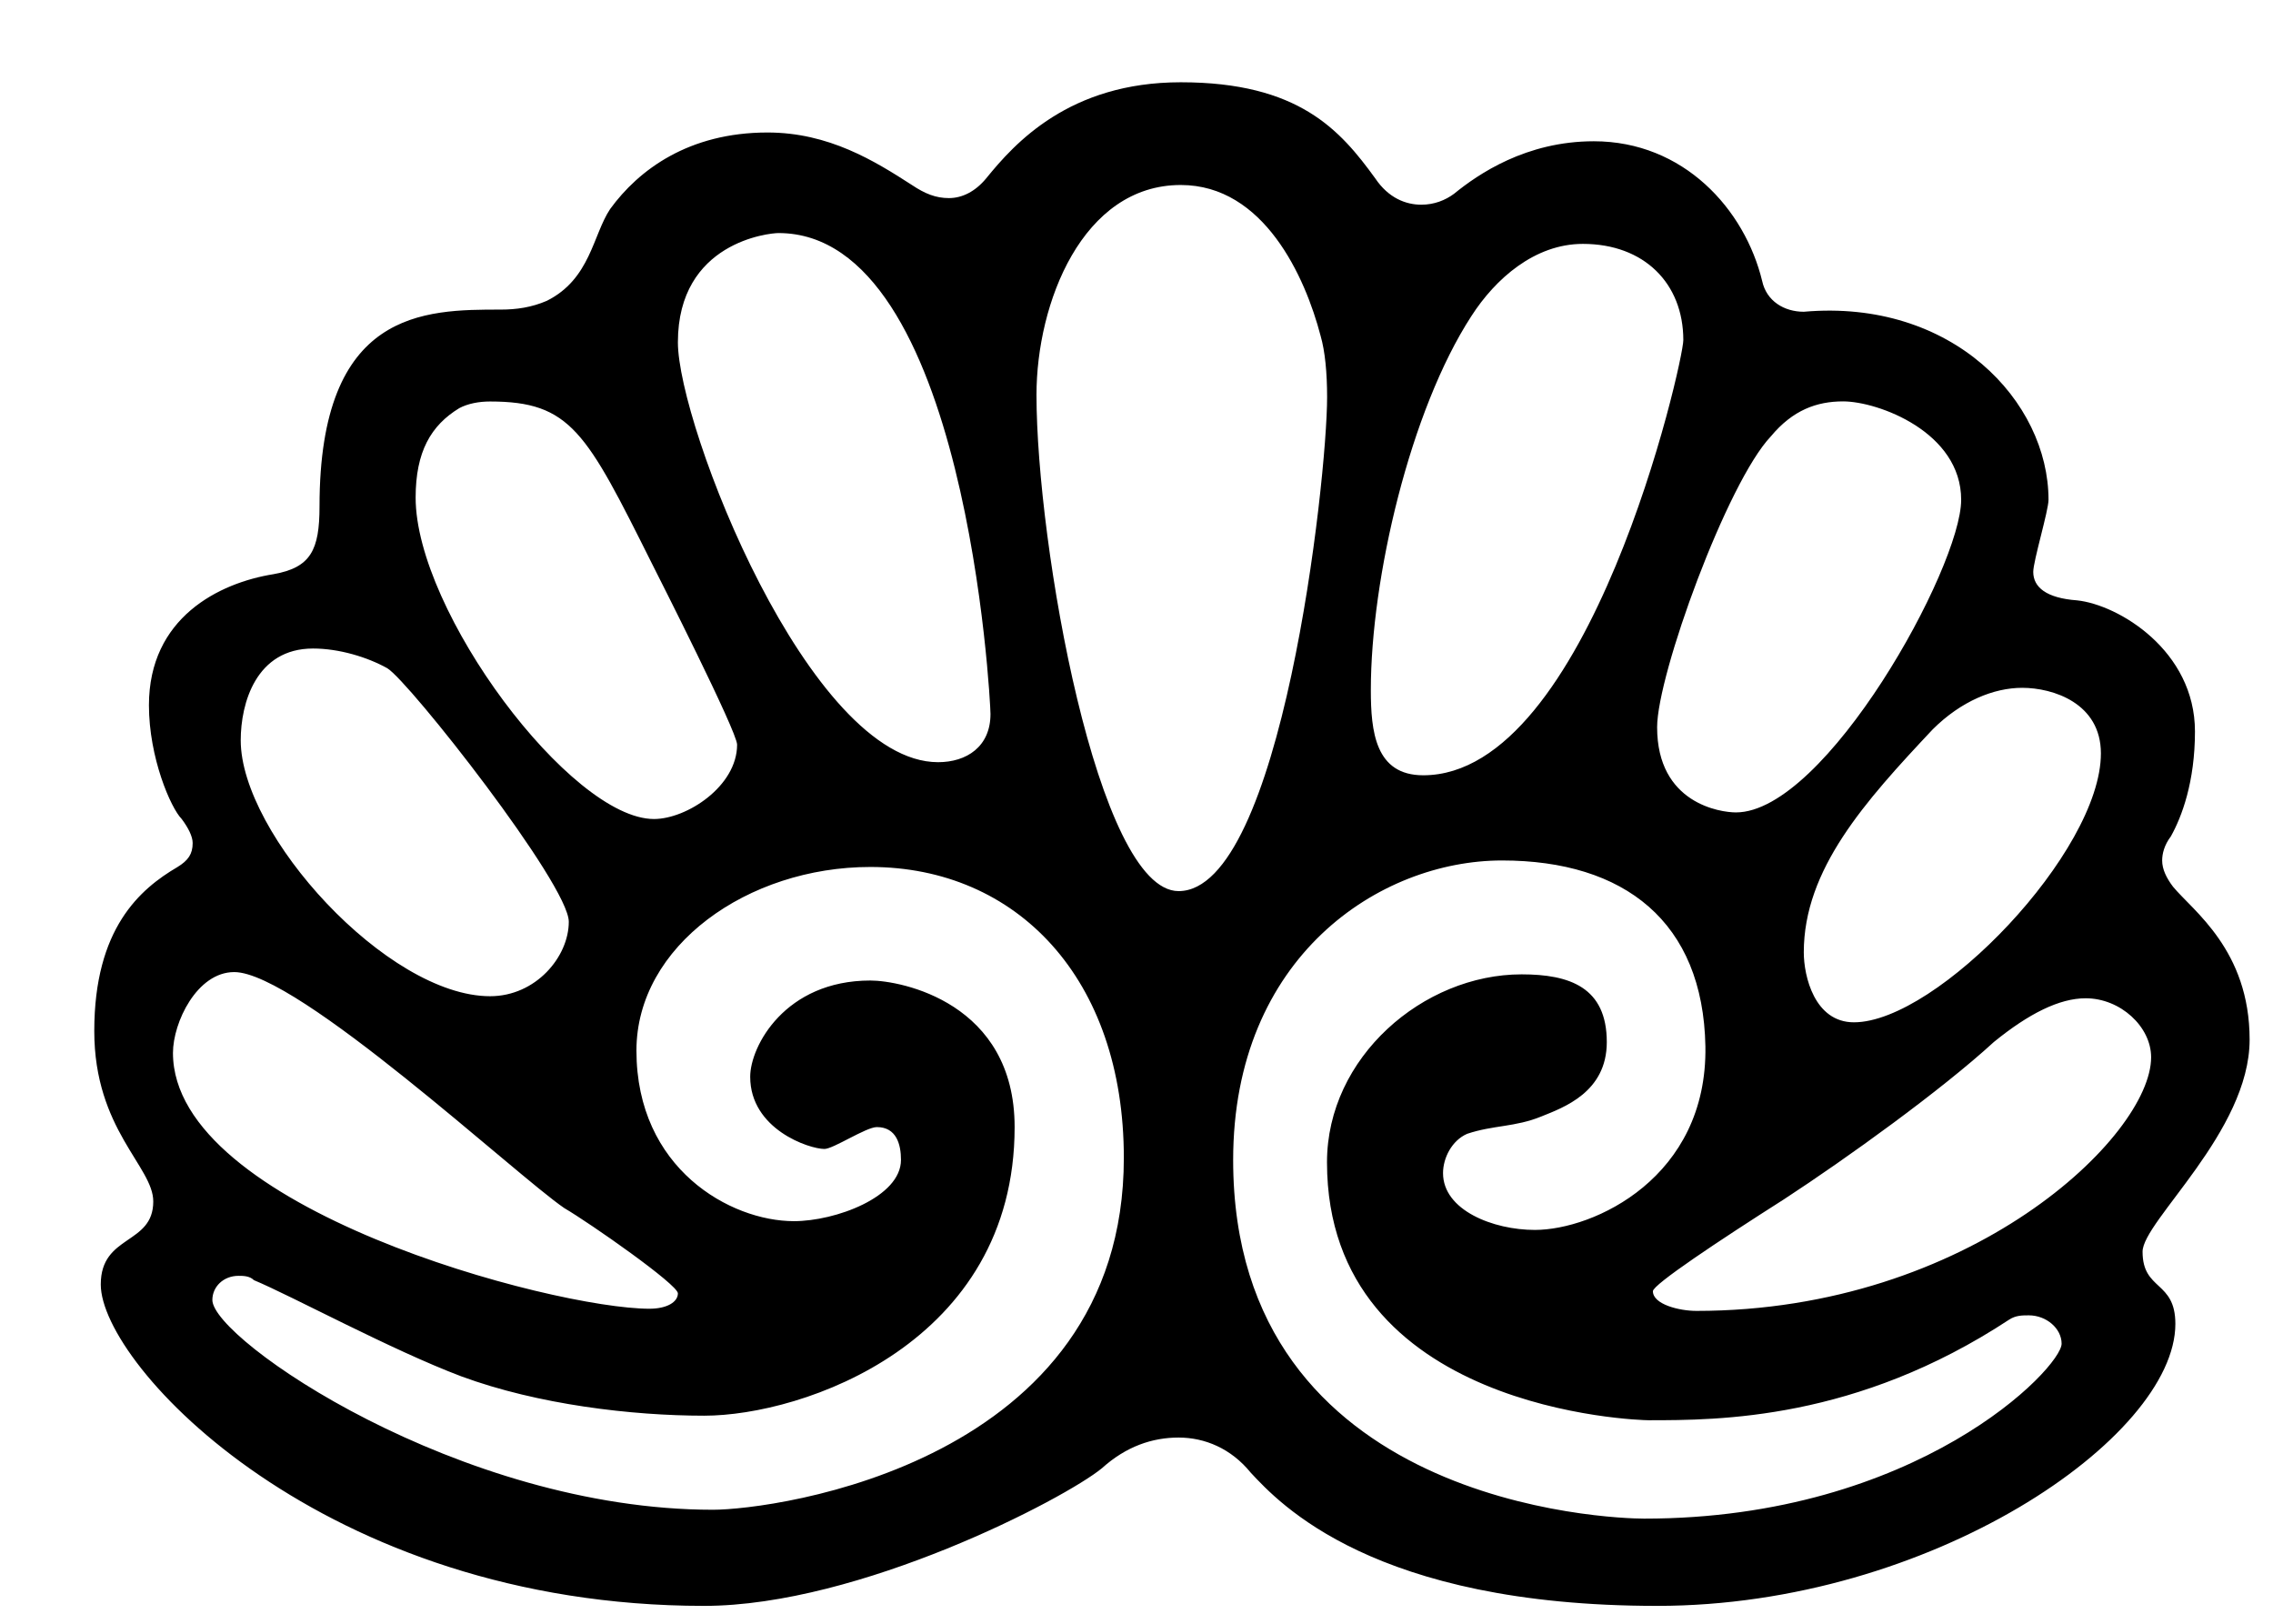
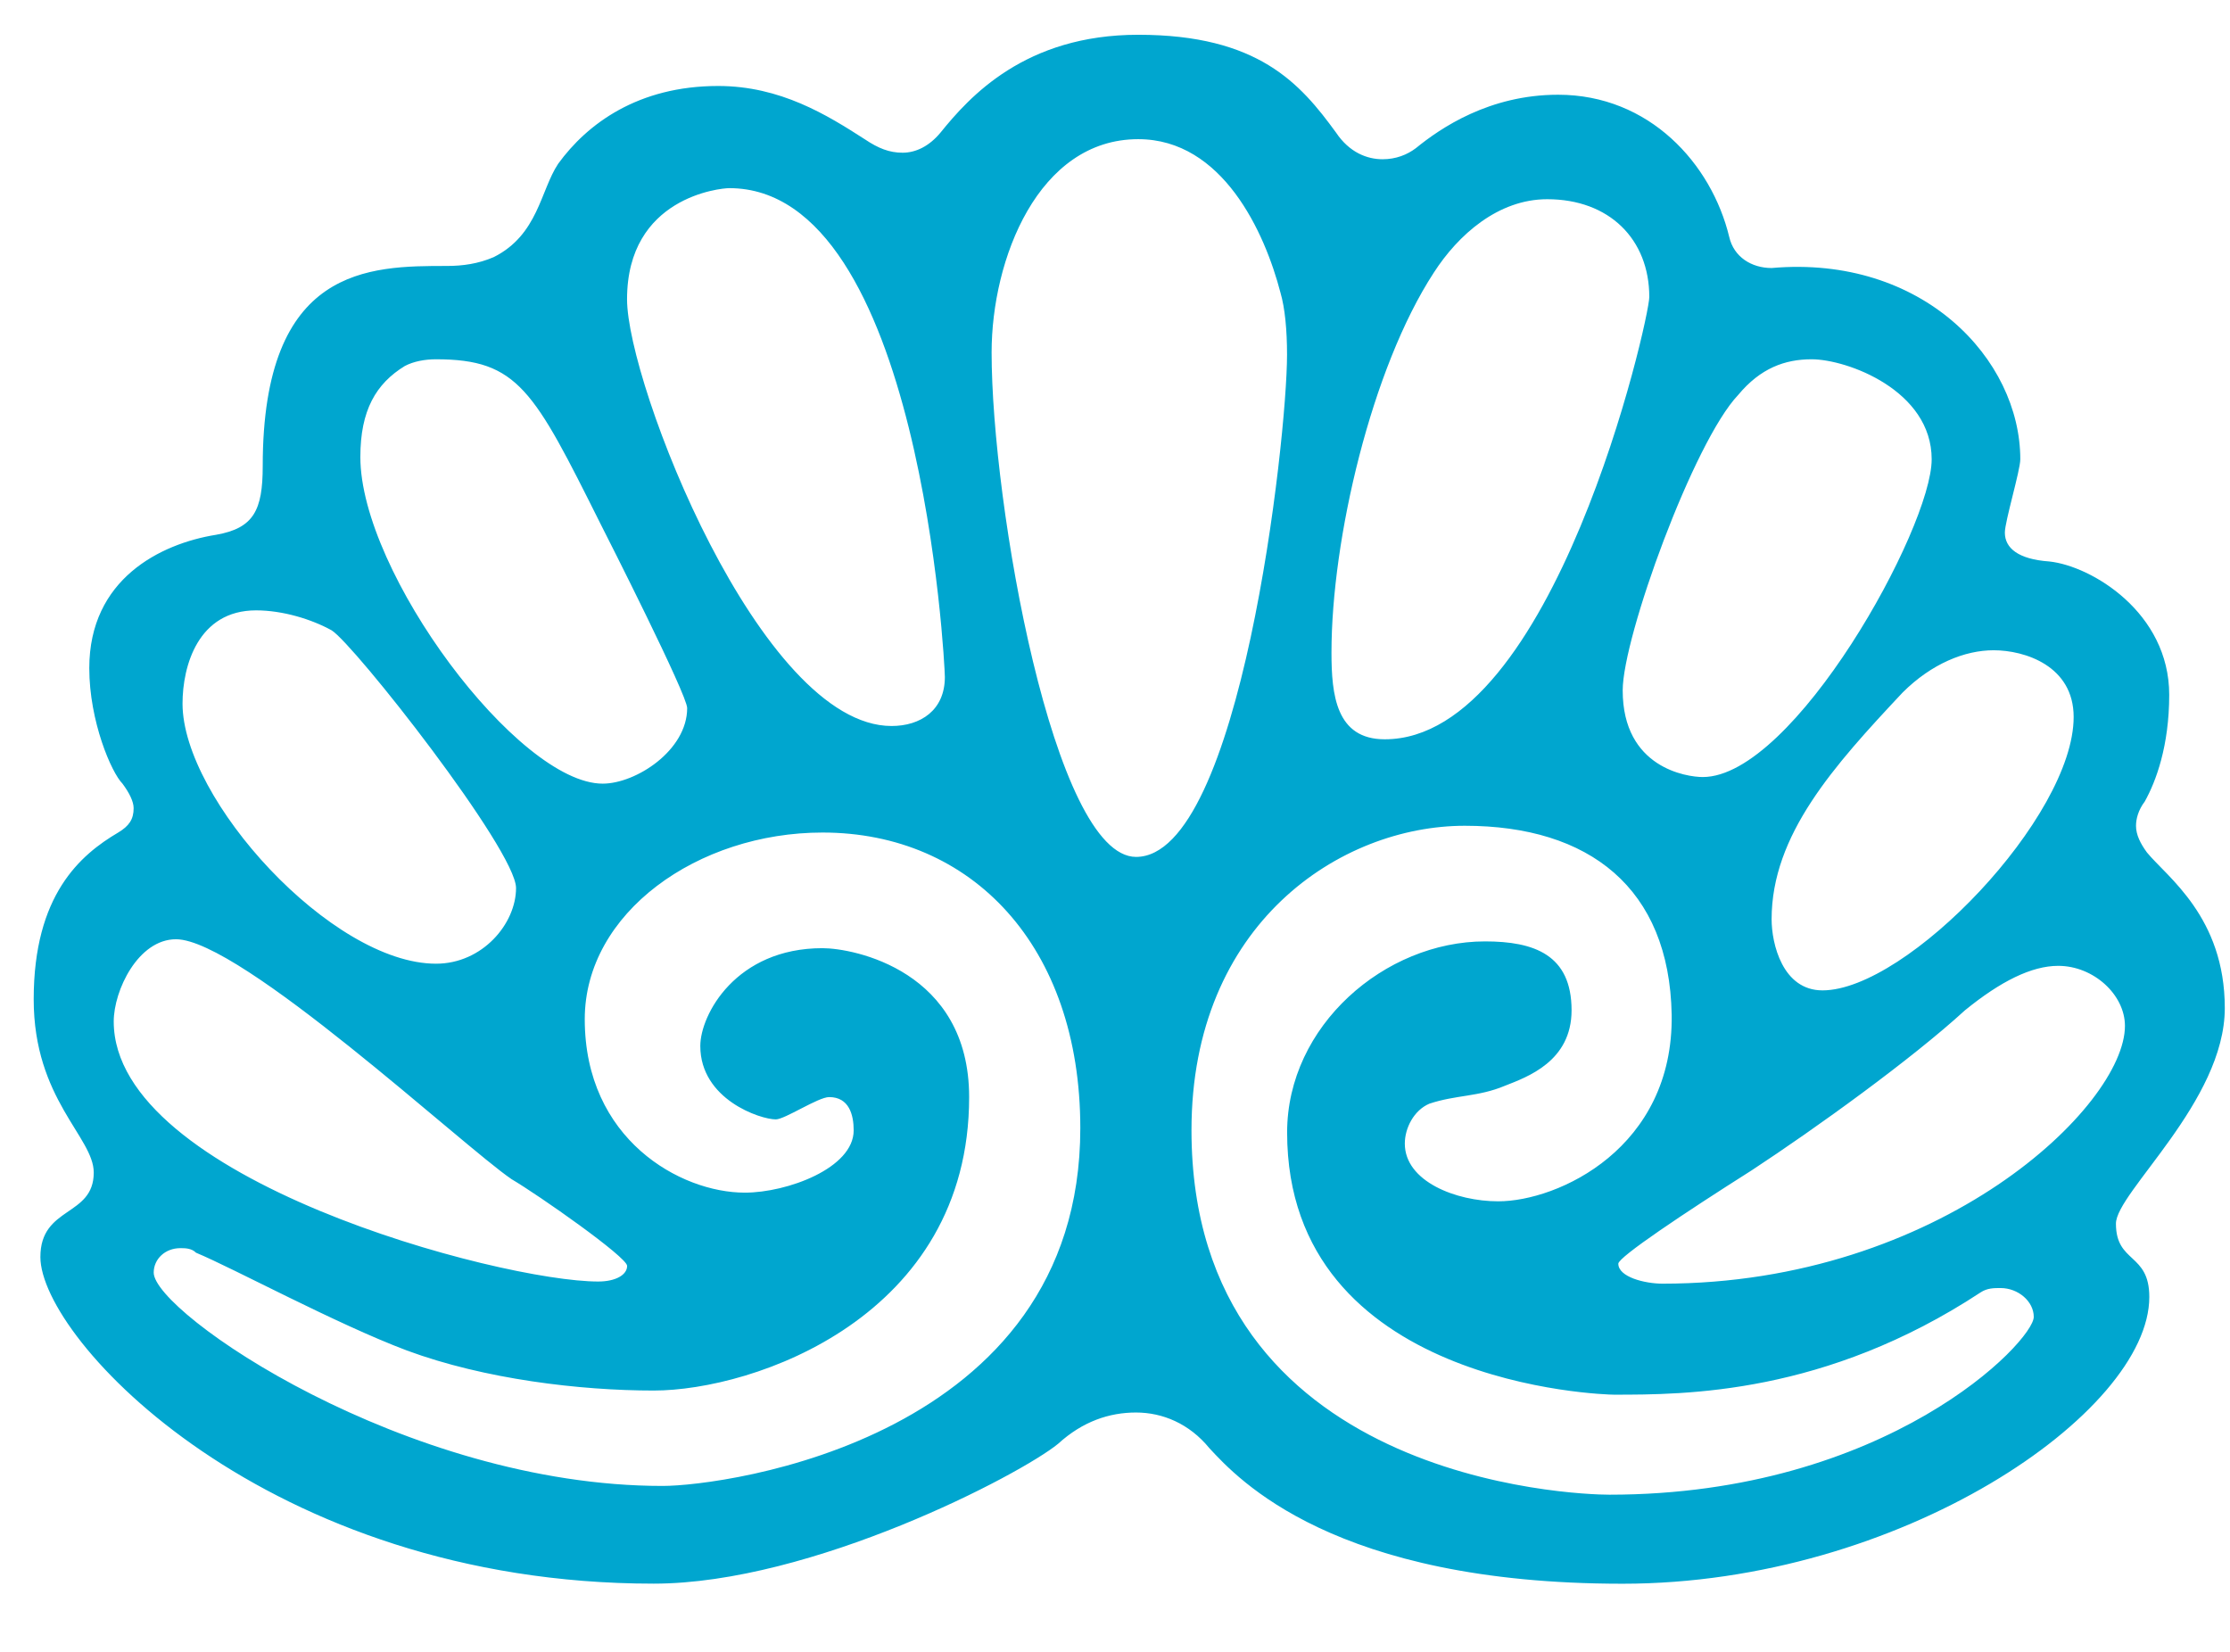
- <svg xmlns="http://www.w3.org/2000/svg" version="1.1" width="21" height="15" viewBox="-0.871 -0.76 21 15" enable-background="new -0.871 -0.76 21 15" xml:space="preserve">
+ <svg xmlns="http://www.w3.org/2000/svg" version="1.1" width="27" height="20" viewBox="-0.408 -0.421 27 20" enable-background="new -0.408 -0.421 27 20" xml:space="preserve">
  <defs>
</defs>
-   <path d="M18.055,3.857c0,0.101-0.141,0.565-0.141,0.666c0,0.142,0.121,0.242,0.404,0.263c0.383,0.04,1.09,0.464,1.09,1.211  c0,0.465-0.121,0.788-0.223,0.97c-0.061,0.08-0.08,0.161-0.08,0.222c0,0.081,0.039,0.161,0.1,0.242  c0.183,0.222,0.708,0.585,0.708,1.413c0,0.85-0.989,1.678-0.989,1.959c0,0.364,0.303,0.264,0.303,0.667  c0,1.05-2.262,2.605-4.787,2.605c-2.623,0-3.493-0.949-3.756-1.231c-0.181-0.223-0.424-0.324-0.666-0.324  c-0.242,0-0.484,0.081-0.708,0.283c-0.344,0.283-2.241,1.272-3.676,1.272c-3.515,0-5.574-2.222-5.574-2.969  c0-0.465,0.485-0.363,0.485-0.767C0.546,10.017,0,9.674,0,8.765C0,7.815,0.424,7.452,0.768,7.25c0.1-0.061,0.141-0.121,0.141-0.222  c0-0.061-0.041-0.142-0.102-0.223c-0.1-0.101-0.302-0.565-0.302-1.05c0-0.808,0.646-1.13,1.152-1.211  C2,4.483,2.081,4.321,2.081,3.918C2.081,2.1,3.05,2.1,3.756,2.1c0.143,0,0.284-0.02,0.425-0.081  c0.403-0.202,0.424-0.606,0.585-0.848C5.03,0.808,5.493,0.464,6.22,0.464c0.566,0,0.99,0.263,1.334,0.485  C7.675,1.03,7.775,1.07,7.896,1.07c0.122,0,0.243-0.06,0.344-0.182C8.502,0.565,9.008,0,10.038,0c1.091,0,1.474,0.443,1.797,0.888  c0.122,0.182,0.283,0.243,0.425,0.243c0.12,0,0.222-0.041,0.303-0.101c0.223-0.182,0.666-0.485,1.291-0.485  c0.828,0,1.395,0.626,1.556,1.293C15.45,2.02,15.611,2.12,15.794,2.12C17.168,1.999,18.055,2.949,18.055,3.857z M1.293,8.22  c-0.344,0-0.566,0.465-0.566,0.747c0,1.434,3.515,2.363,4.402,2.363c0.162,0,0.263-0.062,0.263-0.142  c0-0.081-0.808-0.646-1.05-0.788C3.898,10.098,1.878,8.22,1.293,8.22z M1.333,11.026c-0.141,0-0.242,0.102-0.242,0.223  c0,0.363,2.282,1.938,4.625,1.938c0.565,0,3.796-0.425,3.796-3.251c0-1.656-0.988-2.687-2.342-2.687  c-1.131,0-2.161,0.728-2.161,1.696c0,1.092,0.869,1.576,1.455,1.576c0.383,0,0.989-0.223,0.989-0.566  c0-0.142-0.041-0.303-0.223-0.303c-0.1,0-0.402,0.202-0.484,0.202c-0.141,0-0.686-0.182-0.686-0.667c0-0.282,0.323-0.889,1.11-0.889  c0.283,0,1.333,0.203,1.333,1.354c0,1.999-1.958,2.666-2.868,2.666c-0.666,0-1.535-0.102-2.243-0.363  c-0.645-0.243-1.575-0.747-1.917-0.889C1.435,11.026,1.374,11.026,1.333,11.026z M2.021,5.231c-0.526,0-0.668,0.504-0.668,0.848  c0,0.869,1.354,2.364,2.304,2.364c0.423,0,0.727-0.365,0.727-0.688c0-0.344-1.476-2.221-1.677-2.342  C2.524,5.311,2.263,5.231,2.021,5.231z M2.969,3.837c0,1.05,1.434,2.969,2.202,2.969c0.303,0,0.768-0.303,0.768-0.687  c0-0.121-0.727-1.554-0.788-1.675C4.545,3.231,4.402,2.949,3.656,2.949c-0.102,0-0.203,0.019-0.283,0.061  C3.11,3.17,2.969,3.413,2.969,3.837z M7.796,6.281c0.262,0,0.484-0.142,0.484-0.445c0-0.121-0.223-4.443-1.959-4.443  c-0.081,0-0.929,0.081-0.929,1.01C5.393,3.17,6.604,6.281,7.796,6.281z M10.038,0.949c-0.909,0-1.333,1.091-1.333,1.939  c0,1.373,0.564,4.584,1.313,4.584c0.948,0,1.372-3.796,1.372-4.564c0-0.222-0.019-0.424-0.06-0.565  C11.188,1.798,10.806,0.949,10.038,0.949z M12.684,9.714c-0.141,0.061-0.223,0.223-0.223,0.363c0,0.344,0.465,0.525,0.848,0.525  c0.545,0,1.596-0.484,1.576-1.696c-0.021-1.151-0.748-1.717-1.879-1.717c-1.13,0-2.484,0.888-2.484,2.767  c0,3.191,3.494,3.313,3.797,3.313c2.524,0,3.857-1.394,3.857-1.616c0-0.141-0.141-0.262-0.303-0.262c-0.061,0-0.121,0-0.182,0.04  c-1.412,0.929-2.686,0.929-3.332,0.929c-0.08,0-2.97-0.081-2.97-2.383c0-0.97,0.889-1.736,1.798-1.736  c0.445,0,0.787,0.12,0.787,0.626c0,0.464-0.402,0.605-0.605,0.687C13.127,9.653,12.926,9.633,12.684,9.714z M11.794,5.614  c0,0.383,0.041,0.788,0.484,0.788c1.536,0,2.403-3.817,2.403-4.02c0-0.525-0.363-0.889-0.928-0.889c-0.445,0-0.809,0.323-1.03,0.667  C12.158,3.029,11.794,4.584,11.794,5.614z M15.611,10.319c-0.605,0.385-1.211,0.788-1.211,0.849c0,0.121,0.242,0.182,0.402,0.182  c2.525,0,4.201-1.615,4.201-2.343c0-0.282-0.283-0.545-0.605-0.545c-0.242,0-0.525,0.141-0.848,0.404  C17.066,9.31,16.196,9.937,15.611,10.319z M14.439,5.958c0,0.706,0.586,0.787,0.728,0.787c0.828,0,2.081-2.262,2.081-2.888  c0-0.626-0.768-0.909-1.091-0.909c-0.243,0-0.465,0.08-0.667,0.323C15.086,3.696,14.439,5.473,14.439,5.958z M15.794,8.038  c0,0.221,0.1,0.646,0.463,0.646c0.769,0,2.282-1.576,2.282-2.484c0-0.465-0.443-0.606-0.727-0.606c-0.262,0-0.564,0.122-0.827,0.384  C16.358,6.645,15.794,7.271,15.794,8.038z" />
+   <path fill="#00A6CF" d="M24.053,5.14c0,0.134-0.187,0.753-0.187,0.887c0,0.188,0.161,0.323,0.538,0.35  c0.511,0.054,1.452,0.618,1.452,1.614c0,0.619-0.16,1.049-0.296,1.292c-0.081,0.107-0.106,0.215-0.106,0.295  c0,0.108,0.053,0.214,0.133,0.323c0.243,0.296,0.942,0.78,0.942,1.883c0,1.131-1.318,2.234-1.318,2.61  c0,0.484,0.404,0.351,0.404,0.888c0,1.399-3.015,3.472-6.377,3.472c-3.496,0-4.655-1.265-5.004-1.642  c-0.242-0.296-0.565-0.431-0.888-0.431c-0.322,0-0.645,0.107-0.942,0.378c-0.458,0.376-2.986,1.694-4.897,1.694  c-4.683,0-7.426-2.96-7.426-3.955c0-0.619,0.646-0.484,0.646-1.022C0.728,13.346,0,12.889,0,11.678c0-1.265,0.565-1.749,1.023-2.019  C1.156,9.579,1.21,9.498,1.21,9.364c0-0.081-0.054-0.188-0.135-0.297C0.942,8.934,0.673,8.314,0.673,7.668  c0-1.077,0.86-1.506,1.535-1.614c0.456-0.08,0.565-0.296,0.565-0.833c0-2.422,1.292-2.422,2.231-2.422  c0.19,0,0.378-0.026,0.566-0.107c0.538-0.27,0.565-0.807,0.78-1.13c0.351-0.484,0.968-0.942,1.937-0.942  c0.754,0,1.319,0.351,1.777,0.646c0.161,0.108,0.295,0.162,0.456,0.162c0.162,0,0.323-0.08,0.458-0.242  C11.328,0.753,12.001,0,13.373,0c1.454,0,1.963,0.591,2.395,1.184c0.162,0.242,0.377,0.323,0.564,0.323  c0.161,0,0.297-0.054,0.404-0.135c0.297-0.242,0.888-0.646,1.721-0.646c1.104,0,1.857,0.834,2.072,1.722  c0.055,0.242,0.27,0.376,0.513,0.376C22.872,2.664,24.053,3.929,24.053,5.14z M1.723,10.951c-0.458,0-0.754,0.619-0.754,0.996  c0,1.909,4.683,3.148,5.865,3.148c0.215,0,0.351-0.082,0.351-0.189s-1.077-0.861-1.399-1.05C5.194,13.453,2.502,10.951,1.723,10.951  z M1.776,14.691c-0.187,0-0.323,0.134-0.323,0.296c0,0.483,3.041,2.583,6.161,2.583c0.753,0,5.058-0.566,5.058-4.332  c0-2.207-1.316-3.579-3.121-3.579c-1.507,0-2.879,0.969-2.879,2.26c0,1.454,1.158,2.1,1.938,2.1c0.511,0,1.318-0.296,1.318-0.754  c0-0.188-0.055-0.403-0.297-0.403c-0.133,0-0.536,0.27-0.646,0.27c-0.188,0-0.914-0.242-0.914-0.889c0-0.377,0.43-1.184,1.479-1.184  c0.377,0,1.776,0.27,1.776,1.803c0,2.663-2.609,3.553-3.82,3.553c-0.887,0-2.045-0.136-2.988-0.485  c-0.858-0.323-2.098-0.995-2.553-1.184C1.911,14.691,1.831,14.691,1.776,14.691z M2.692,6.969c-0.701,0-0.89,0.671-0.89,1.129  c0,1.157,1.804,3.149,3.069,3.149c0.564,0,0.969-0.486,0.969-0.916c0-0.457-1.966-2.959-2.234-3.121  C3.363,7.076,3.015,6.969,2.692,6.969z M3.955,5.112c0,1.399,1.91,3.955,2.934,3.955c0.403,0,1.023-0.403,1.023-0.915  c0-0.161-0.968-2.071-1.05-2.232C6.055,4.305,5.865,3.929,4.871,3.929c-0.135,0-0.27,0.025-0.377,0.081  C4.144,4.224,3.955,4.547,3.955,5.112z M10.387,8.369c0.349,0,0.645-0.189,0.645-0.593c0-0.162-0.296-5.919-2.61-5.919  c-0.107,0-1.238,0.108-1.238,1.346C7.185,4.224,8.798,8.369,10.387,8.369z M13.373,1.264c-1.211,0-1.775,1.454-1.775,2.583  c0,1.829,0.752,6.107,1.749,6.107c1.263,0,1.828-5.058,1.828-6.081c0-0.295-0.025-0.565-0.08-0.752  C14.907,2.396,14.396,1.264,13.373,1.264z M16.898,12.942c-0.188,0.08-0.297,0.296-0.297,0.483c0,0.458,0.62,0.699,1.13,0.699  c0.727,0,2.126-0.645,2.101-2.26c-0.028-1.533-0.997-2.287-2.505-2.287c-1.504,0-3.309,1.183-3.309,3.686  c0,4.252,4.654,4.413,5.059,4.413c3.363,0,5.139-1.856,5.139-2.153c0-0.187-0.188-0.349-0.402-0.349c-0.082,0-0.162,0-0.242,0.053  c-1.883,1.238-3.578,1.238-4.439,1.238c-0.107,0-3.957-0.107-3.957-3.175c0-1.292,1.184-2.313,2.396-2.313  c0.593,0,1.048,0.16,1.048,0.834c0,0.618-0.535,0.807-0.807,0.914C17.489,12.861,17.221,12.834,16.898,12.942z M15.713,7.48  c0,0.511,0.055,1.05,0.645,1.05c2.047,0,3.203-5.086,3.203-5.355c0-0.699-0.484-1.184-1.236-1.184c-0.594,0-1.078,0.431-1.373,0.889  C16.198,4.036,15.713,6.107,15.713,7.48z M20.799,13.75c-0.807,0.511-1.613,1.049-1.613,1.129c0,0.162,0.322,0.242,0.536,0.242  c3.363,0,5.598-2.152,5.598-3.121c0-0.377-0.379-0.727-0.808-0.727c-0.323,0-0.699,0.188-1.13,0.539  C22.737,12.403,21.579,13.238,20.799,13.75z M19.239,7.938c0,0.94,0.779,1.049,0.969,1.049c1.103,0,2.772-3.013,2.772-3.847  c0-0.835-1.024-1.211-1.454-1.211c-0.322,0-0.619,0.107-0.888,0.431C20.1,4.924,19.239,7.292,19.239,7.938z M21.042,10.709  c0,0.295,0.132,0.861,0.616,0.861c1.023,0,3.041-2.1,3.041-3.31c0-0.62-0.592-0.808-0.969-0.808c-0.349,0-0.751,0.162-1.102,0.512  C21.794,8.853,21.042,9.687,21.042,10.709z" />
</svg>
